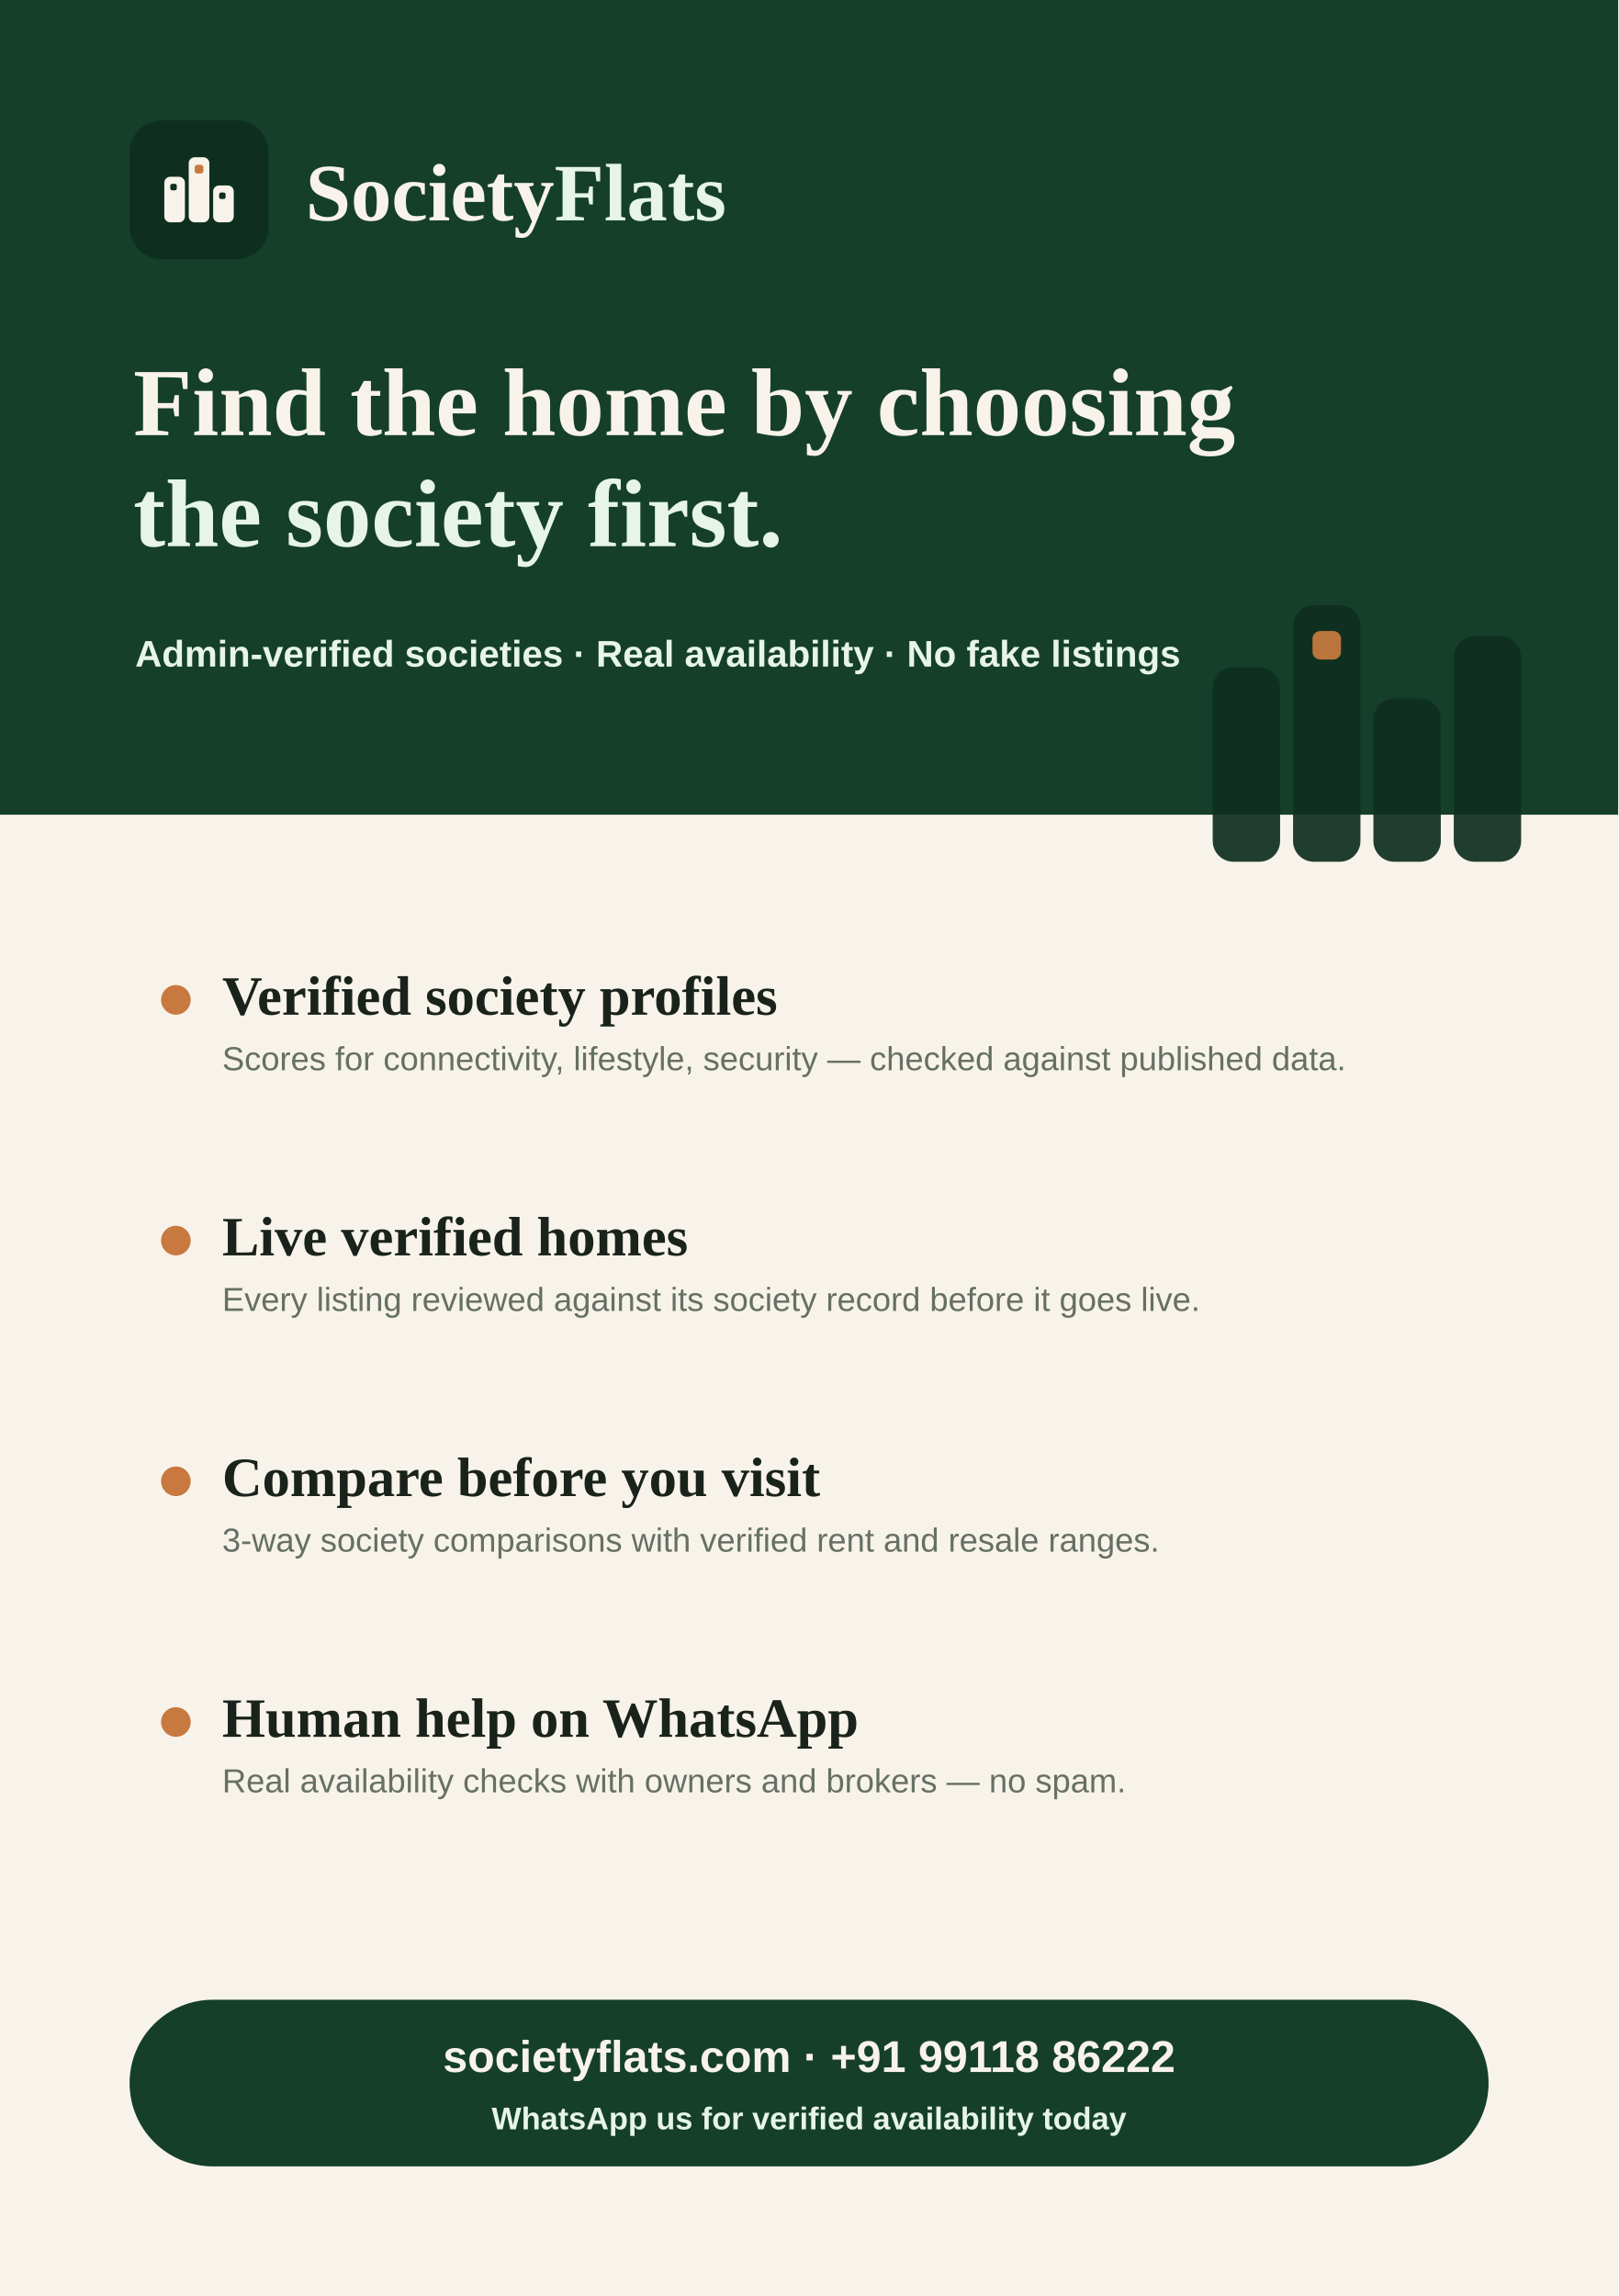
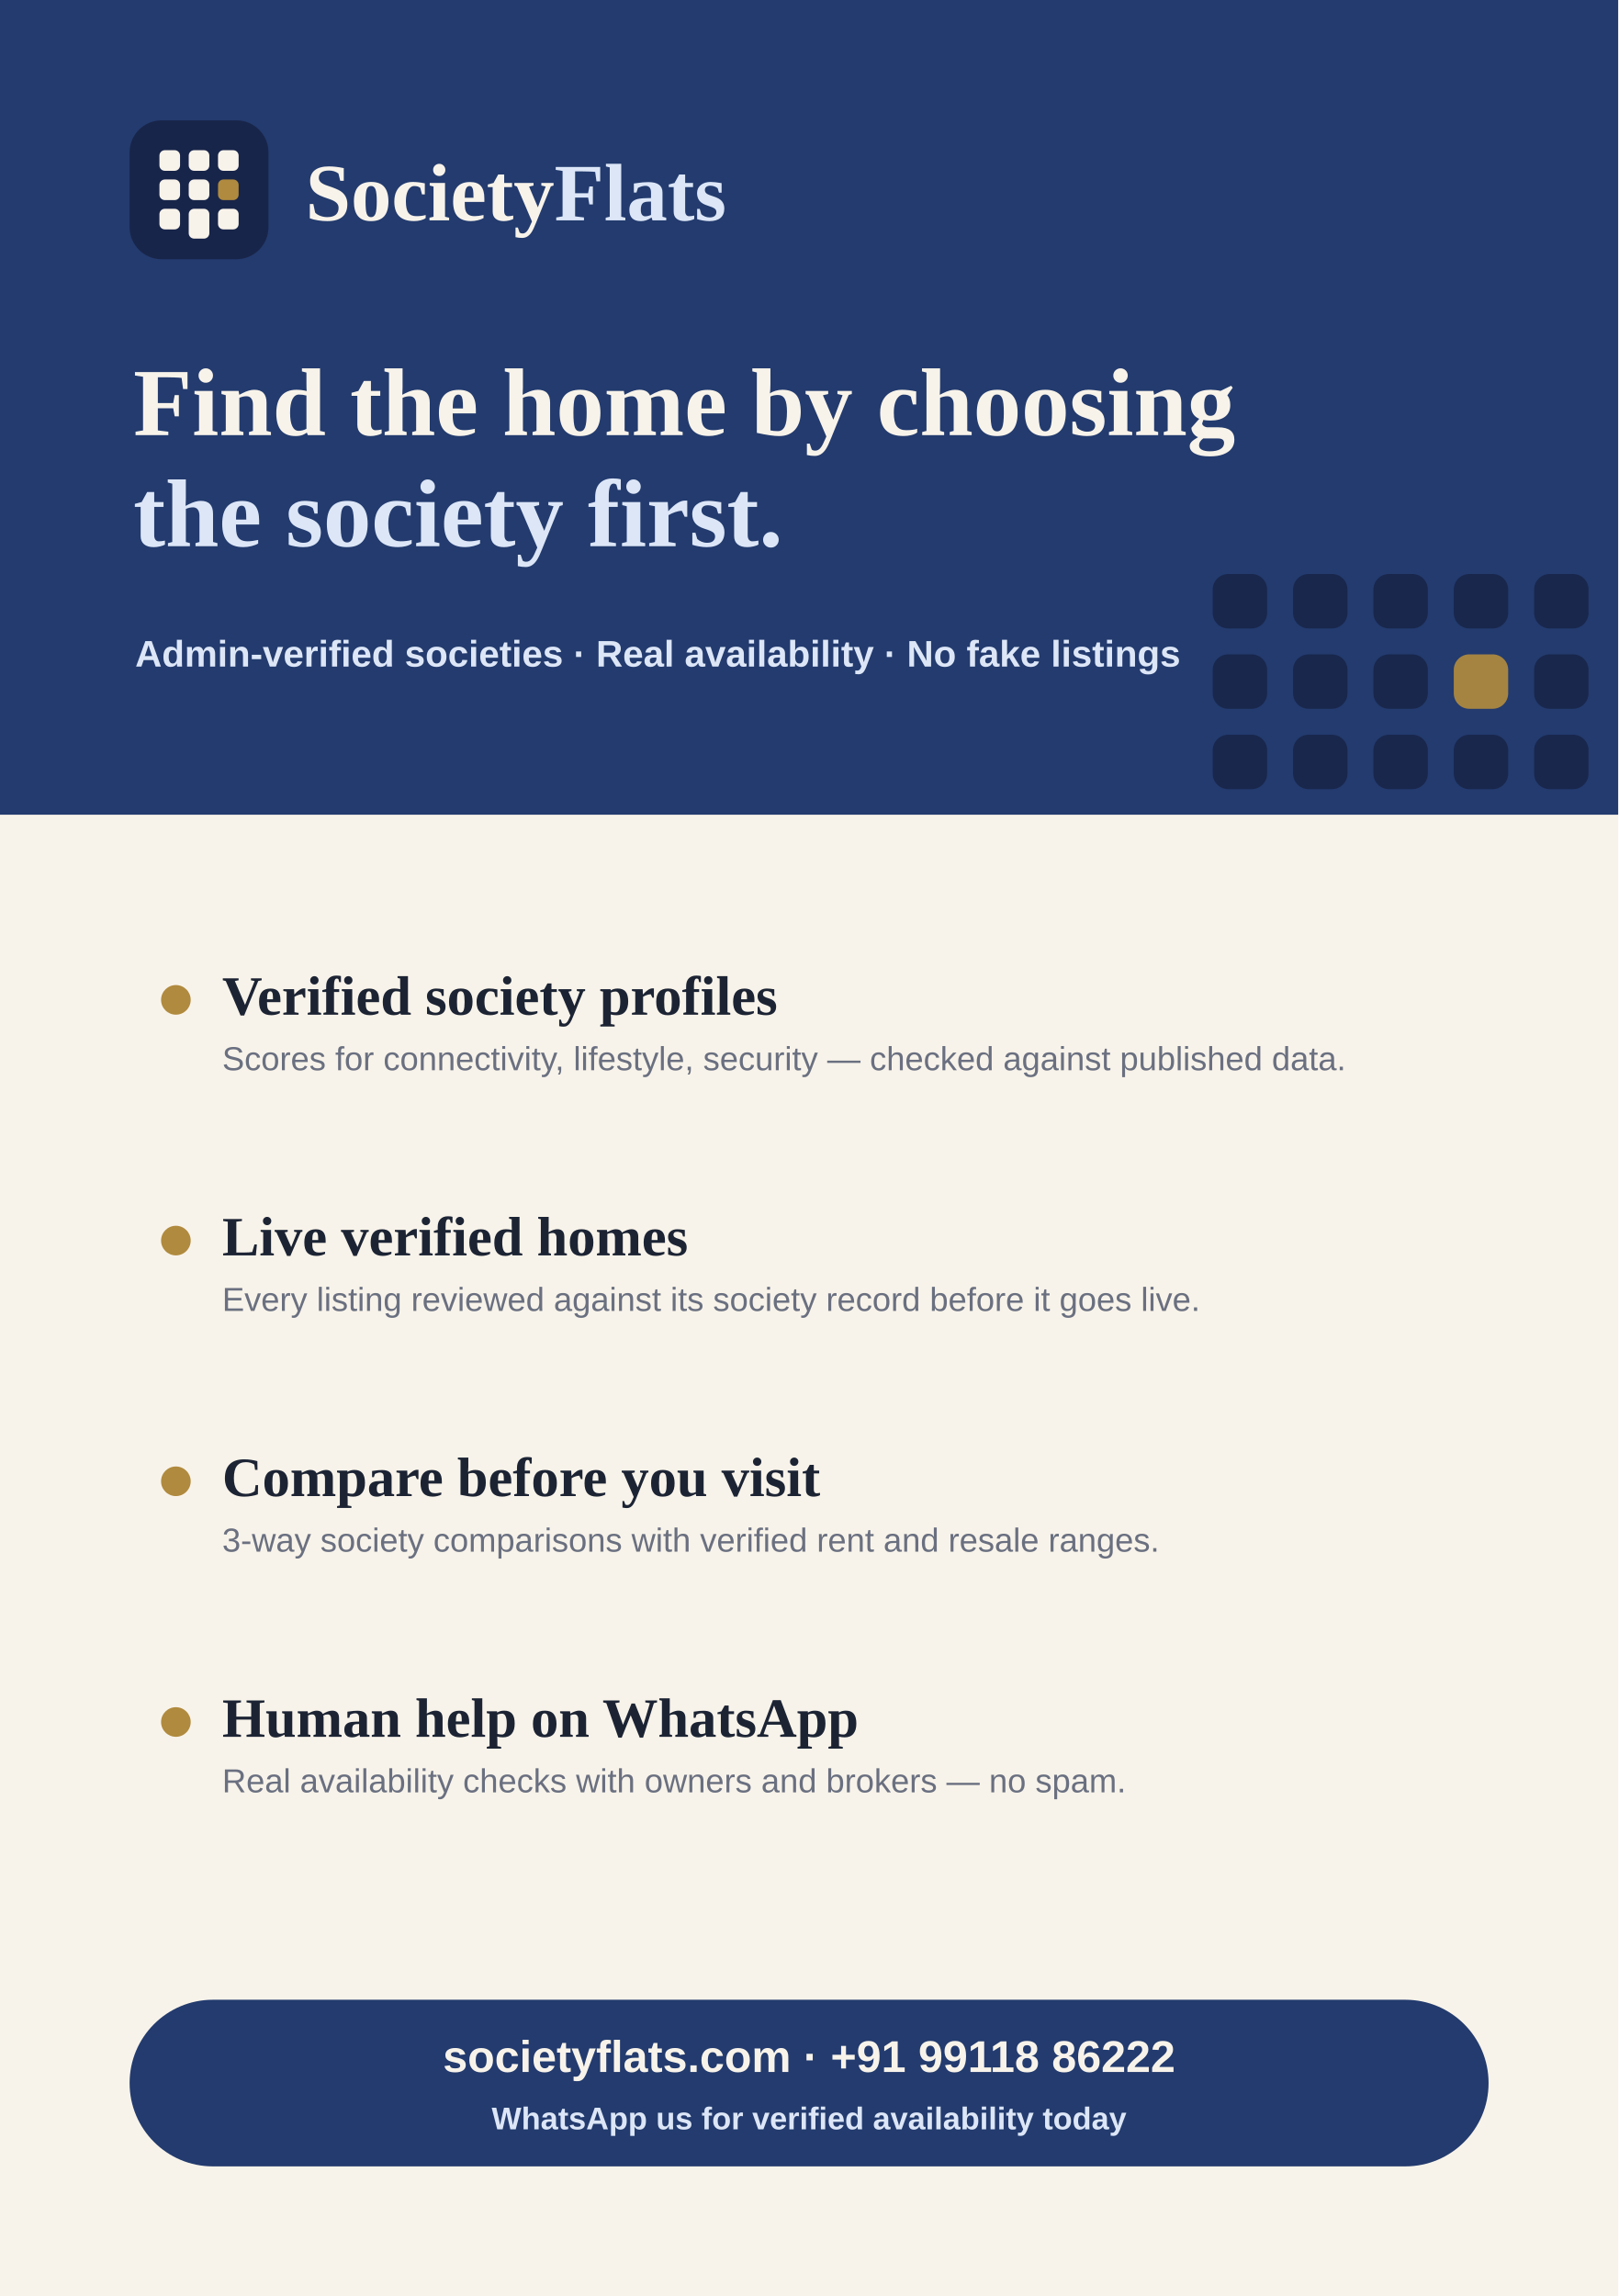
<svg xmlns="http://www.w3.org/2000/svg" width="1748" height="2480" viewBox="0 0 1748 2480" fill="none">
  <rect width="1748" height="2480" fill="#F8F3EA" />
-   <rect width="1748" height="880" fill="#153F2B" />
+   <rect width="1748" height="880" fill="#233B6E" />
  <g transform="translate(140 130) scale(0.2929688)">
-     <rect width="512" height="512" rx="118" fill="#0E2F20" />
-     <rect x="128" y="208" width="76" height="168" rx="22" fill="#F8F3EA" />
-     <rect x="218" y="136" width="76" height="240" rx="22" fill="#F8F3EA" />
-     <rect x="308" y="240" width="76" height="136" rx="22" fill="#F8F3EA" />
-     <rect x="150" y="234" width="24" height="24" rx="7" fill="#0E2F20" />
-     <rect x="330" y="266" width="24" height="24" rx="7" fill="#0E2F20" />
-     <rect x="240" y="164" width="32" height="32" rx="9" fill="#C8793F" />
+     <rect width="512" height="512" rx="118" fill="#18254A" />
+     <rect x="110" y="110" width="76" height="76" rx="20" fill="#F8F3EA" />
+     <rect x="218" y="110" width="76" height="76" rx="20" fill="#F8F3EA" />
+     <rect x="326" y="110" width="76" height="76" rx="20" fill="#F8F3EA" />
+     <rect x="110" y="218" width="76" height="76" rx="20" fill="#F8F3EA" />
+     <rect x="218" y="218" width="76" height="76" rx="20" fill="#F8F3EA" />
+     <rect x="326" y="218" width="76" height="76" rx="20" fill="#B08A3E" />
+     <rect x="110" y="326" width="76" height="76" rx="20" fill="#F8F3EA" />
+     <rect x="218" y="326" width="76" height="110" rx="20" fill="#F8F3EA" />
+     <rect x="326" y="326" width="76" height="76" rx="20" fill="#F8F3EA" />
  </g>
-   <text x="330" y="238" font-family="Newsreader, Georgia, 'Times New Roman', serif" font-size="88" font-weight="600" fill="#F8F3EA">Society<tspan fill="#E6F4E9">Flats</tspan>
+   <text x="330" y="238" font-family="Newsreader, Georgia, 'Times New Roman', serif" font-size="88" font-weight="600" fill="#F8F3EA">Society<tspan fill="#DCE6F7">Flats</tspan>
  </text>
  <text x="144" y="470" font-family="Newsreader, Georgia, 'Times New Roman', serif" font-size="104" font-weight="600" fill="#F8F3EA">Find the home by choosing</text>
-   <text x="144" y="590" font-family="Newsreader, Georgia, 'Times New Roman', serif" font-size="104" font-weight="600" fill="#E6F4E9">the society first.</text>
-   <text x="146" y="720" font-family="'Hanken Grotesk', 'Helvetica Neue', Arial, sans-serif" font-size="40" font-weight="600" fill="#E6F4E9">Admin-verified societies · Real availability · No fake listings</text>
+   <text x="144" y="590" font-family="Newsreader, Georgia, 'Times New Roman', serif" font-size="104" font-weight="600" fill="#DCE6F7">the society first.</text>
+   <text x="146" y="720" font-family="'Hanken Grotesk', 'Helvetica Neue', Arial, sans-serif" font-size="40" font-weight="600" fill="#DCE6F7">Admin-verified societies · Real availability · No fake listings</text>
  <g transform="translate(1310 620) scale(1.4)" opacity="0.92">
-     <rect x="0" y="72" width="52" height="150" rx="16" fill="#0E2F20" />
-     <rect x="62" y="24" width="52" height="198" rx="16" fill="#0E2F20" />
-     <rect x="124" y="96" width="52" height="126" rx="16" fill="#0E2F20" />
-     <rect x="186" y="48" width="52" height="174" rx="16" fill="#0E2F20" />
-     <rect x="77" y="44" width="22" height="22" rx="6" fill="#C8793F" />
+     <rect x="0" y="0" width="42" height="42" rx="12" fill="#18254A" />
+     <rect x="62" y="0" width="42" height="42" rx="12" fill="#18254A" />
+     <rect x="124" y="0" width="42" height="42" rx="12" fill="#18254A" />
+     <rect x="186" y="0" width="42" height="42" rx="12" fill="#18254A" />
+     <rect x="248" y="0" width="42" height="42" rx="12" fill="#18254A" />
+     <rect x="0" y="62" width="42" height="42" rx="12" fill="#18254A" />
+     <rect x="62" y="62" width="42" height="42" rx="12" fill="#18254A" />
+     <rect x="124" y="62" width="42" height="42" rx="12" fill="#18254A" />
+     <rect x="186" y="62" width="42" height="42" rx="12" fill="#B08A3E" />
+     <rect x="248" y="62" width="42" height="42" rx="12" fill="#18254A" />
+     <rect x="0" y="124" width="42" height="42" rx="12" fill="#18254A" />
+     <rect x="62" y="124" width="42" height="42" rx="12" fill="#18254A" />
+     <rect x="124" y="124" width="42" height="42" rx="12" fill="#18254A" />
+     <rect x="186" y="124" width="42" height="42" rx="12" fill="#18254A" />
+     <rect x="248" y="124" width="42" height="42" rx="12" fill="#18254A" />
  </g>
-   <circle cx="190" cy="1080" r="16" fill="#C8793F" />
-   <text x="240" y="1096" font-family="Newsreader, Georgia, 'Times New Roman', serif" font-size="60" font-weight="600" fill="#19231C">Verified society profiles</text>
-   <text x="240" y="1156" font-family="'Hanken Grotesk', 'Helvetica Neue', Arial, sans-serif" font-size="36" font-weight="500" fill="#667064">Scores for connectivity, lifestyle, security — checked against published data.</text>
-   <circle cx="190" cy="1340" r="16" fill="#C8793F" />
-   <text x="240" y="1356" font-family="Newsreader, Georgia, 'Times New Roman', serif" font-size="60" font-weight="600" fill="#19231C">Live verified homes</text>
-   <text x="240" y="1416" font-family="'Hanken Grotesk', 'Helvetica Neue', Arial, sans-serif" font-size="36" font-weight="500" fill="#667064">Every listing reviewed against its society record before it goes live.</text>
-   <circle cx="190" cy="1600" r="16" fill="#C8793F" />
-   <text x="240" y="1616" font-family="Newsreader, Georgia, 'Times New Roman', serif" font-size="60" font-weight="600" fill="#19231C">Compare before you visit</text>
-   <text x="240" y="1676" font-family="'Hanken Grotesk', 'Helvetica Neue', Arial, sans-serif" font-size="36" font-weight="500" fill="#667064">3-way society comparisons with verified rent and resale ranges.</text>
-   <circle cx="190" cy="1860" r="16" fill="#C8793F" />
-   <text x="240" y="1876" font-family="Newsreader, Georgia, 'Times New Roman', serif" font-size="60" font-weight="600" fill="#19231C">Human help on WhatsApp</text>
-   <text x="240" y="1936" font-family="'Hanken Grotesk', 'Helvetica Neue', Arial, sans-serif" font-size="36" font-weight="500" fill="#667064">Real availability checks with owners and brokers — no spam.</text>
-   <rect x="140" y="2160" width="1468" height="180" rx="90" fill="#153F2B" />
+   <circle cx="190" cy="1080" r="16" fill="#B08A3E" />
+   <text x="240" y="1096" font-family="Newsreader, Georgia, 'Times New Roman', serif" font-size="60" font-weight="600" fill="#1C2434">Verified society profiles</text>
+   <text x="240" y="1156" font-family="'Hanken Grotesk', 'Helvetica Neue', Arial, sans-serif" font-size="36" font-weight="500" fill="#6A7080">Scores for connectivity, lifestyle, security — checked against published data.</text>
+   <circle cx="190" cy="1340" r="16" fill="#B08A3E" />
+   <text x="240" y="1356" font-family="Newsreader, Georgia, 'Times New Roman', serif" font-size="60" font-weight="600" fill="#1C2434">Live verified homes</text>
+   <text x="240" y="1416" font-family="'Hanken Grotesk', 'Helvetica Neue', Arial, sans-serif" font-size="36" font-weight="500" fill="#6A7080">Every listing reviewed against its society record before it goes live.</text>
+   <circle cx="190" cy="1600" r="16" fill="#B08A3E" />
+   <text x="240" y="1616" font-family="Newsreader, Georgia, 'Times New Roman', serif" font-size="60" font-weight="600" fill="#1C2434">Compare before you visit</text>
+   <text x="240" y="1676" font-family="'Hanken Grotesk', 'Helvetica Neue', Arial, sans-serif" font-size="36" font-weight="500" fill="#6A7080">3-way society comparisons with verified rent and resale ranges.</text>
+   <circle cx="190" cy="1860" r="16" fill="#B08A3E" />
+   <text x="240" y="1876" font-family="Newsreader, Georgia, 'Times New Roman', serif" font-size="60" font-weight="600" fill="#1C2434">Human help on WhatsApp</text>
+   <text x="240" y="1936" font-family="'Hanken Grotesk', 'Helvetica Neue', Arial, sans-serif" font-size="36" font-weight="500" fill="#6A7080">Real availability checks with owners and brokers — no spam.</text>
+   <rect x="140" y="2160" width="1468" height="180" rx="90" fill="#233B6E" />
  <text x="874" y="2238" font-family="'Hanken Grotesk', 'Helvetica Neue', Arial, sans-serif" font-size="48" font-weight="700" fill="#F8F3EA" text-anchor="middle">societyflats.com  ·  +91 99118 86222</text>
-   <text x="874" y="2300" font-family="'Hanken Grotesk', 'Helvetica Neue', Arial, sans-serif" font-size="34" font-weight="600" fill="#E6F4E9" text-anchor="middle">WhatsApp us for verified availability today</text>
+   <text x="874" y="2300" font-family="'Hanken Grotesk', 'Helvetica Neue', Arial, sans-serif" font-size="34" font-weight="600" fill="#DCE6F7" text-anchor="middle">WhatsApp us for verified availability today</text>
</svg>
